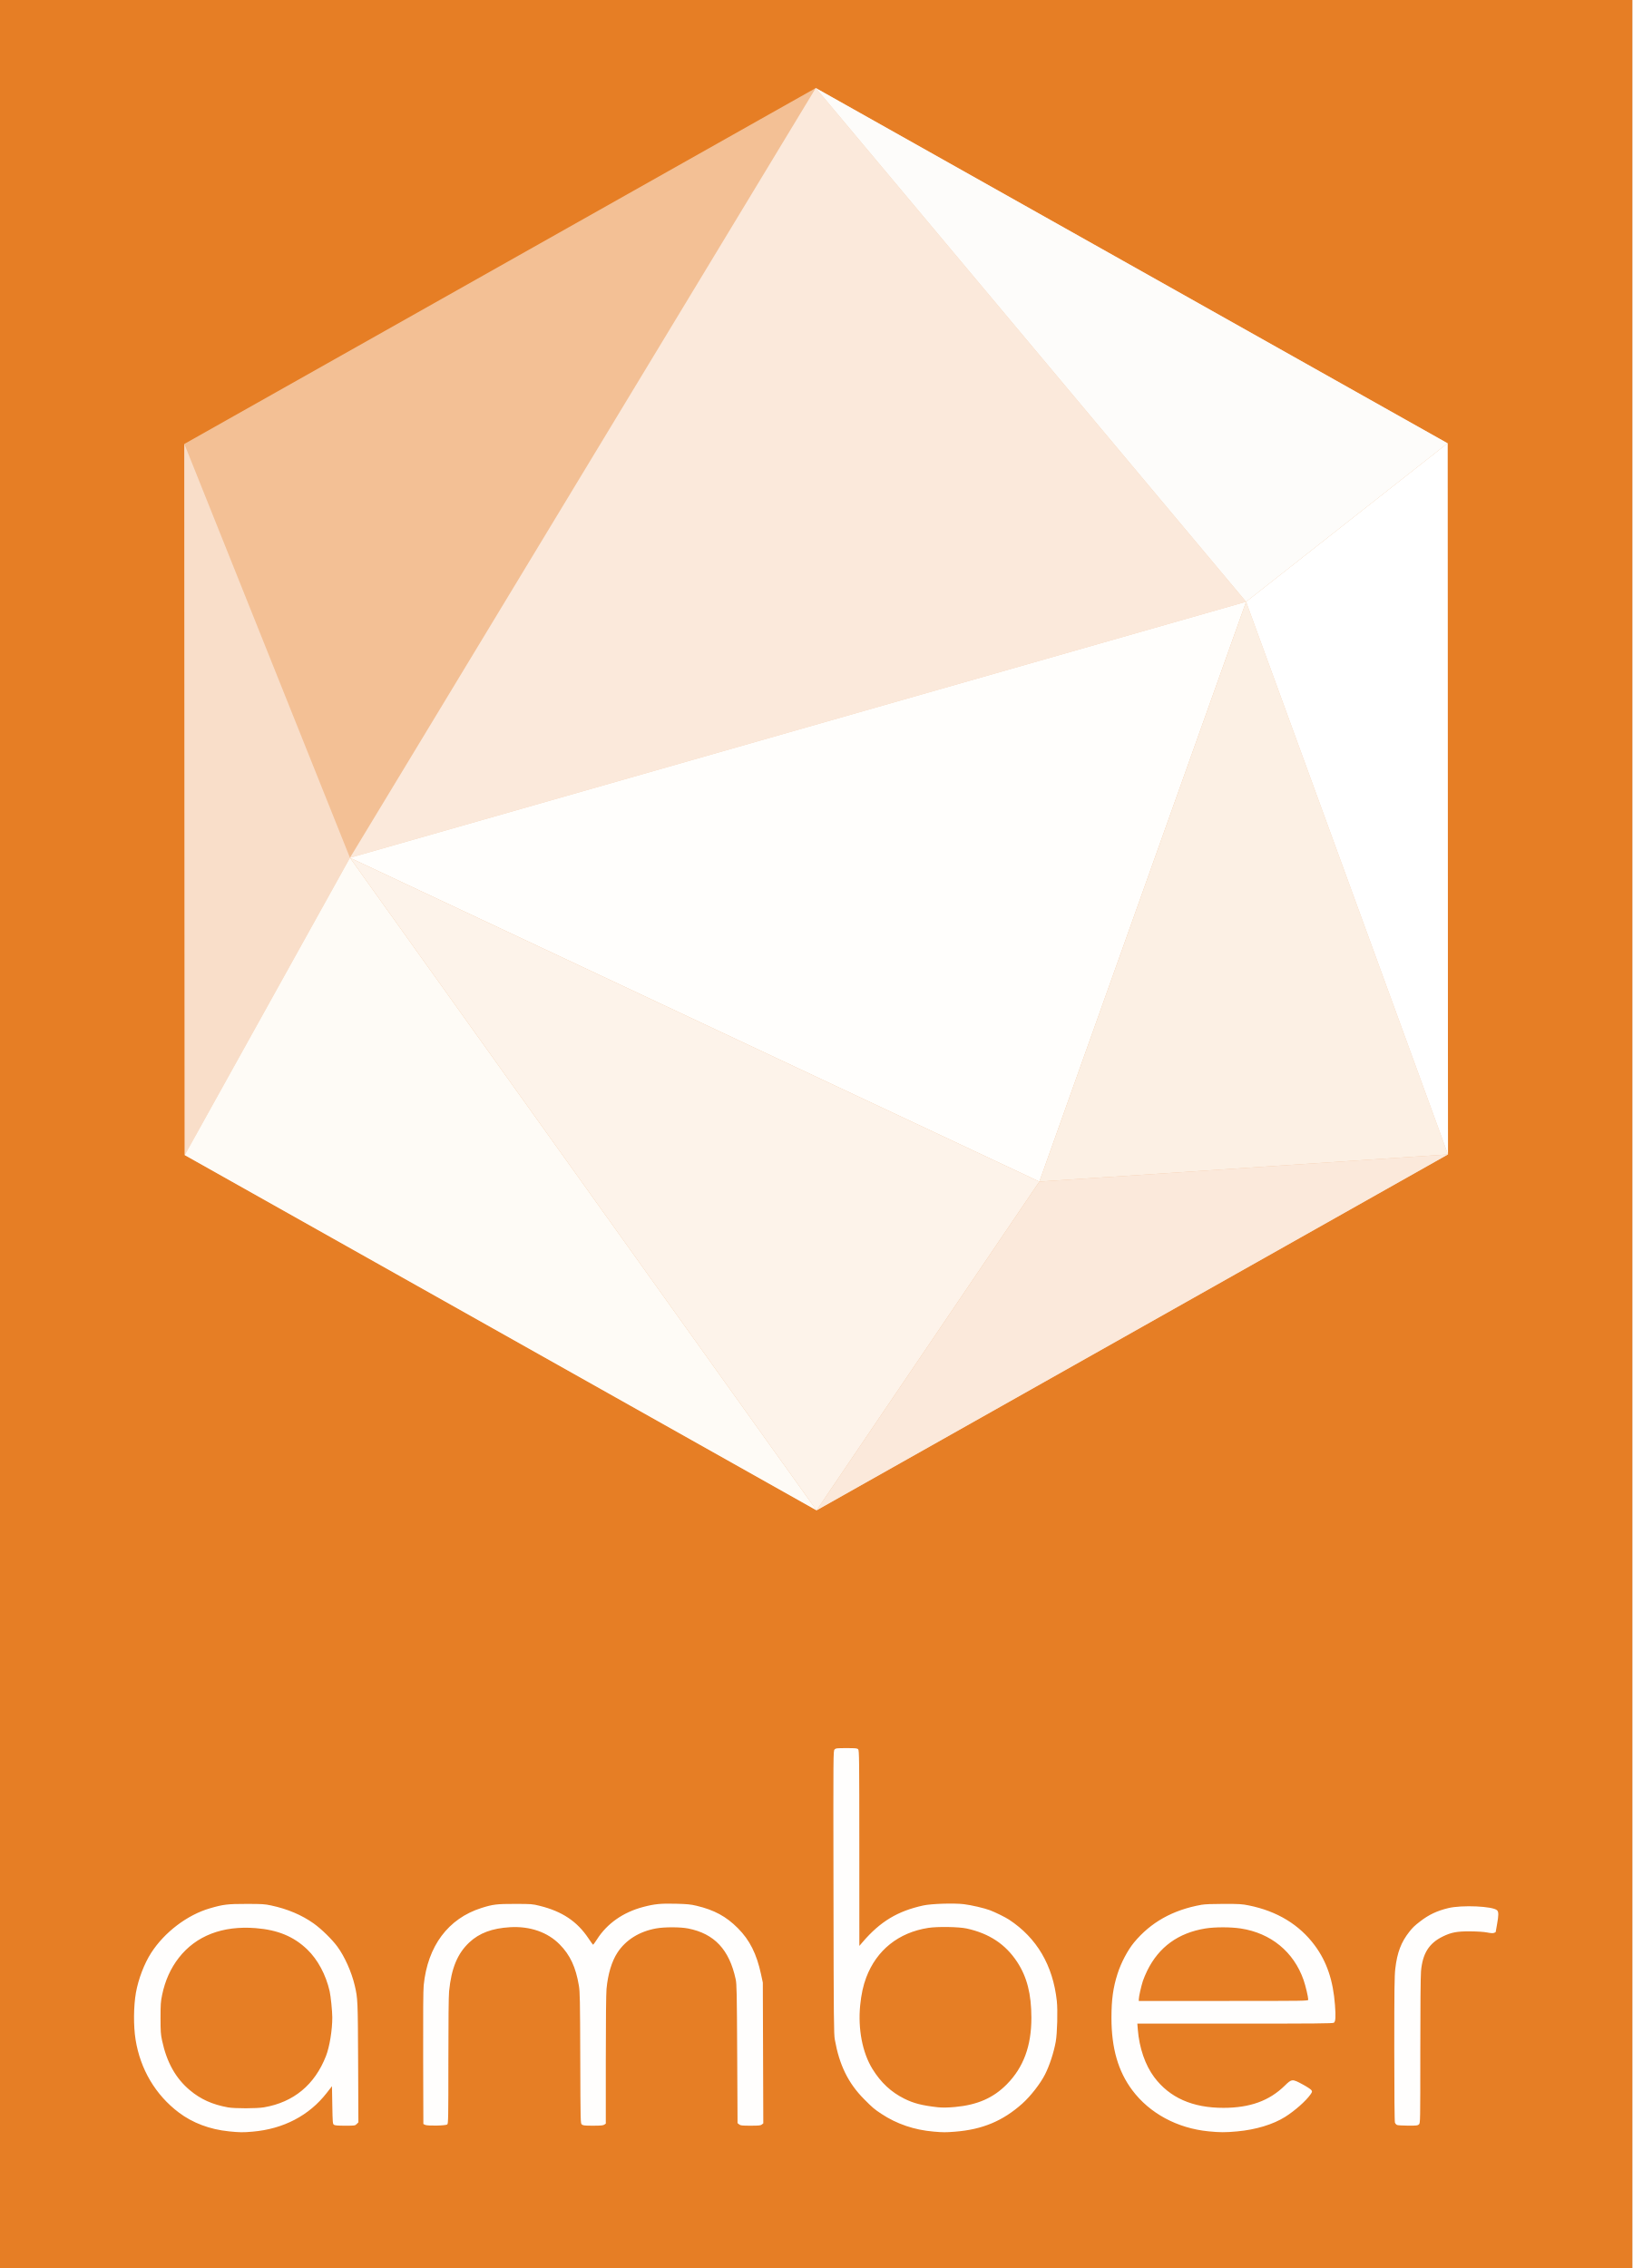
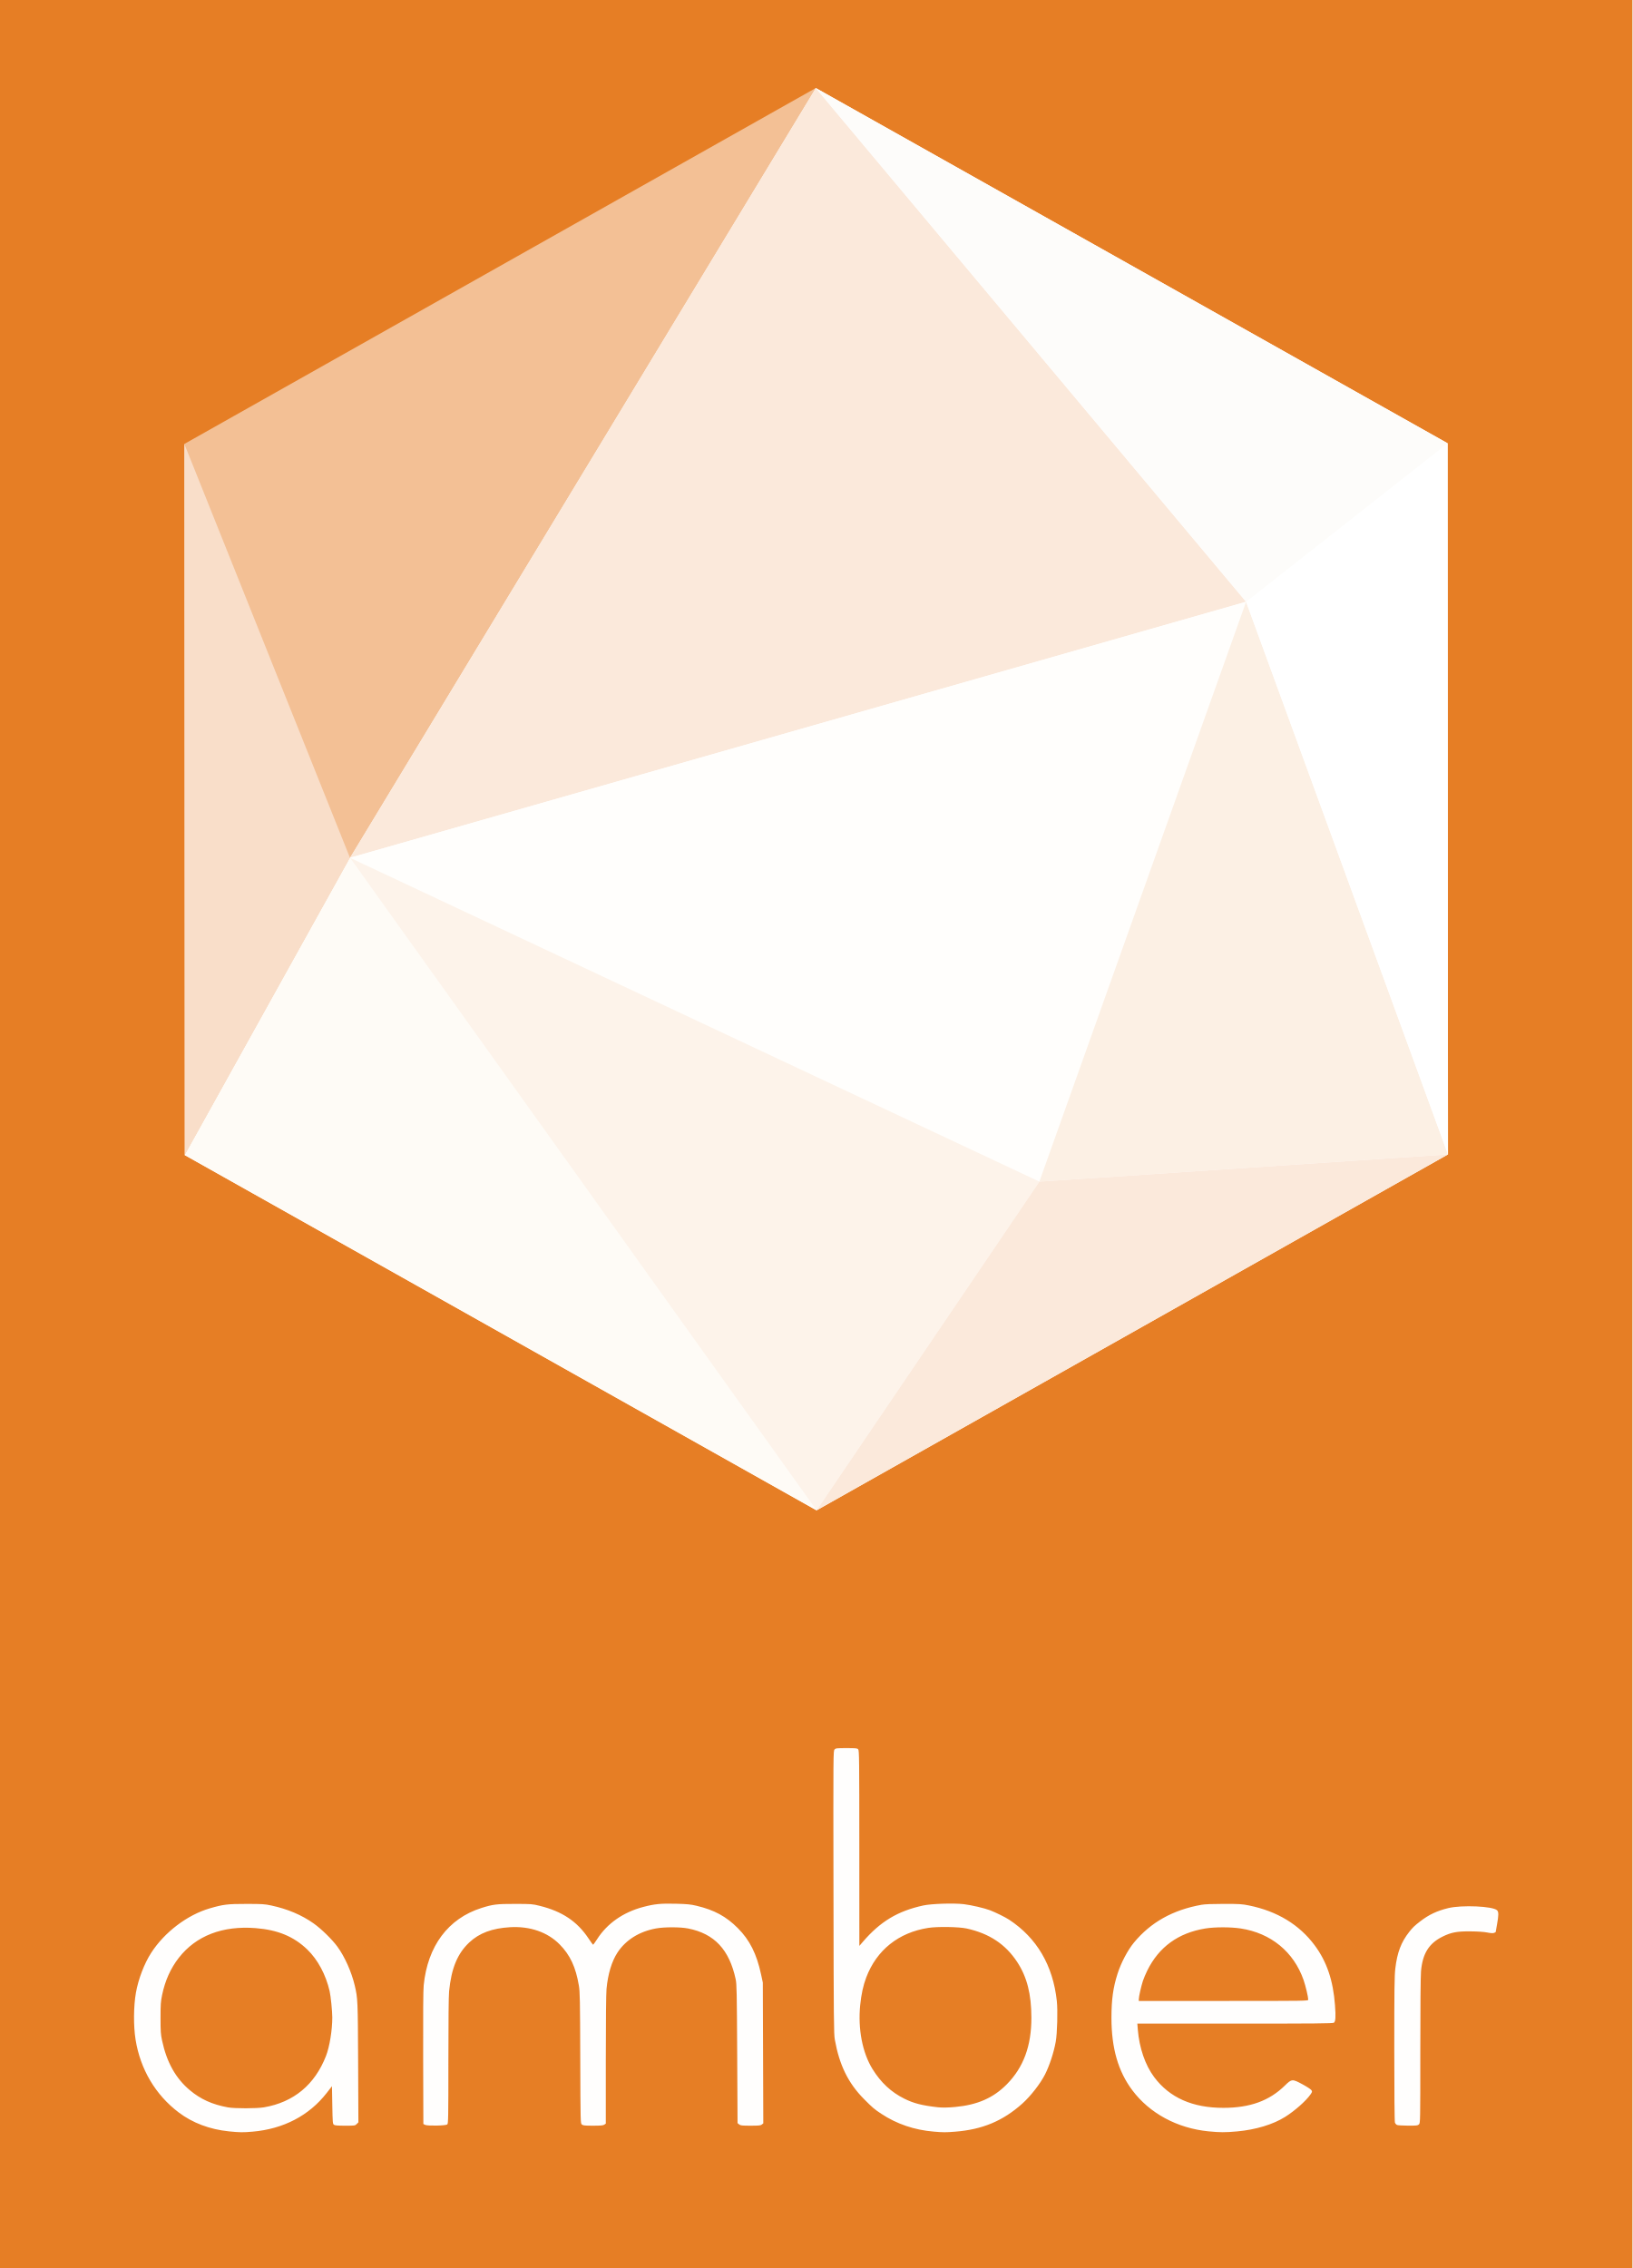
<svg xmlns="http://www.w3.org/2000/svg" width="647.435mm" height="899.583mm" viewBox="0 0 647.435 899.583" version="1.1" id="svg1081">
  <defs id="defs1075" />
  <g id="layer1" transform="translate(398.557,328.9285)">
    <g id="g1039" transform="translate(3129.337,1967.354)">
      <rect y="-2296.282" x="-3527.894" height="899.583" width="647.435" id="rect876" style="opacity:1;fill:#e67e25;fill-opacity:1;stroke:none;stroke-width:1;stroke-miterlimit:4;stroke-dasharray:none;stroke-opacity:1" />
      <g transform="translate(-16.47199,-55.5921)" id="g968">
-         <path transform="matrix(6.008029,-0.1658798,0.1701166,5.858396,-3953.6,-2227.304)" d="M 124.574,103.5 83.577,78.287 84.913,30.176 127.247,7.278 168.244,32.491 166.907,80.602 Z" id="path916" style="opacity:1;fill:#f3c095;fill-opacity:1;stroke:none;stroke-width:0.374;stroke-miterlimit:4;stroke-dasharray:none;stroke-opacity:1" />
-         <path id="path918" d="m -3372.614,-1900.459 184.754,-305.315 170.677,203.769 z" style="opacity:1;fill:#fbe9db;fill-opacity:1;stroke:none;stroke-width:2.167;stroke-miterlimit:4;stroke-dasharray:none;stroke-opacity:1" />
-         <path style="opacity:1;fill:#f9dec9;fill-opacity:1;stroke:none;stroke-width:2.167;stroke-miterlimit:4;stroke-dasharray:none;stroke-opacity:1" d="m -3438.149,-1782.533 -0.155,-282.073 65.69,164.147 z" id="path920" />
-         <path id="path922" d="m -3438.149,-1782.533 65.535,-117.926 185.065,258.832 z" style="opacity:1;fill:#fefbf6;fill-opacity:1;stroke:none;stroke-width:2.167;stroke-miterlimit:4;stroke-dasharray:none;stroke-opacity:1" />
-         <path style="opacity:1;fill:#fffefc;fill-opacity:1;stroke:none;stroke-width:2.167;stroke-miterlimit:4;stroke-dasharray:none;stroke-opacity:1" d="m -3099.171,-1772.016 -273.442,-128.443 355.431,-101.546 z" id="path924" />
-         <path style="opacity:1;fill:#fdf3ea;fill-opacity:1;stroke:none;stroke-width:2.167;stroke-miterlimit:4;stroke-dasharray:none;stroke-opacity:1" d="m -3187.549,-1641.627 -185.065,-258.832 273.442,128.443 z" id="path926" />
-         <path id="path928" d="m -3099.171,-1772.016 81.988,-229.988 80.078,219.21 z" style="opacity:1;fill:#fcf0e4;fill-opacity:1;stroke:none;stroke-width:2.167;stroke-miterlimit:4;stroke-dasharray:none;stroke-opacity:1" />
-         <path style="opacity:1;fill:#fbe9db;fill-opacity:1;stroke:none;stroke-width:2.167;stroke-miterlimit:4;stroke-dasharray:none;stroke-opacity:1" d="m -3187.549,-1641.627 88.378,-130.389 162.067,-10.778 z" id="path930" />
-         <path id="path932" d="m -2937.105,-1782.795 -80.078,-219.21 79.923,-62.864 z" style="opacity:1;fill:#ffffff;fill-opacity:1;stroke:none;stroke-width:2.167;stroke-miterlimit:4;stroke-dasharray:none;stroke-opacity:1" />
-         <path style="opacity:1;fill:#fdfcfa;fill-opacity:1;stroke:none;stroke-width:2.167;stroke-miterlimit:4;stroke-dasharray:none;stroke-opacity:1" d="m -3017.183,-2002.005 -170.677,-203.769 250.6,140.906 z" id="path934" />
+         <g id="g859">
+           <path style="opacity:1;fill:#f3c095;fill-opacity:1;stroke:none;stroke-width:2.167;stroke-miterlimit:4;stroke-dasharray:none;stroke-opacity:1" d="m -3438.304,-2064.606 250.445,-141.168 -184.754,305.315 -65.535,117.926 z" id="path831" />
+           <path transform="matrix(6.008029,-0.1658798,0.1701166,5.858396,-3953.6,-2227.304)" id="path826" d="M 124.574,103.5 83.577,78.287 95.046,58.482 127.247,7.278 168.244,32.491 166.907,80.602 Z" style="opacity:1;fill:#fffefc;fill-opacity:1;stroke:none;stroke-width:0.374;stroke-miterlimit:4;stroke-dasharray:none;stroke-opacity:1" />
+           <path style="opacity:1;fill:#fbe9db;fill-opacity:1;stroke:none;stroke-width:2.167;stroke-miterlimit:4;stroke-dasharray:none;stroke-opacity:1" d="m -3372.614,-1900.459 184.754,-305.315 170.677,203.769 z" id="path918" />
+           <path id="path920" d="m -3438.149,-1782.533 -0.155,-282.073 65.69,164.147 z" style="opacity:1;fill:#f9dec9;fill-opacity:1;stroke:none;stroke-width:2.167;stroke-miterlimit:4;stroke-dasharray:none;stroke-opacity:1" />
+           <path style="opacity:1;fill:#fefbf6;fill-opacity:1;stroke:none;stroke-width:2.167;stroke-miterlimit:4;stroke-dasharray:none;stroke-opacity:1" d="m -3438.149,-1782.533 65.535,-117.926 185.065,258.832 z" id="path922" />
+           <path id="path924" d="m -3099.171,-1772.016 -273.442,-128.443 355.431,-101.546 z" style="opacity:1;fill:#fffefc;fill-opacity:1;stroke:none;stroke-width:2.167;stroke-miterlimit:4;stroke-dasharray:none;stroke-opacity:1" />
+           <path id="path926" d="m -3187.549,-1641.627 -185.065,-258.832 273.442,128.443 z" style="opacity:1;fill:#fdf3ea;fill-opacity:1;stroke:none;stroke-width:2.167;stroke-miterlimit:4;stroke-dasharray:none;stroke-opacity:1" />
+           <path style="opacity:1;fill:#fcf0e4;fill-opacity:1;stroke:none;stroke-width:2.167;stroke-miterlimit:4;stroke-dasharray:none;stroke-opacity:1" d="m -3099.171,-1772.016 81.988,-229.988 80.078,219.21 z" id="path928" />
+           <path id="path930" d="m -3187.549,-1641.627 88.378,-130.389 162.067,-10.778 z" style="opacity:1;fill:#fbe9db;fill-opacity:1;stroke:none;stroke-width:2.167;stroke-miterlimit:4;stroke-dasharray:none;stroke-opacity:1" />
+           <path style="opacity:1;fill:#ffffff;fill-opacity:1;stroke:none;stroke-width:2.167;stroke-miterlimit:4;stroke-dasharray:none;stroke-opacity:1" d="m -2937.105,-1782.795 -80.078,-219.21 79.923,-62.864 z" id="path932" />
+           <path id="path934" d="m -3017.183,-2002.005 -170.677,-203.769 250.6,140.906 z" style="opacity:1;fill:#fdfcfa;fill-opacity:1;stroke:none;stroke-width:2.167;stroke-miterlimit:4;stroke-dasharray:none;stroke-opacity:1" />
+         </g>
      </g>
    </g>
    <path style="fill:#fffefd;fill-opacity:1;stroke-width:0.265" d="m -307.764,516.455 c -7.563,-0.765 -14.396,-3.334 -19.873,-7.473 -9.251,-6.99 -15.269,-17.147 -17.155,-28.952 -0.862,-5.393 -0.796,-13.288 0.154,-18.608 0.968,-5.419 3.315,-11.538 6.05,-15.777 5.294,-8.204 14.326,-15.053 23.282,-17.656 5.317,-1.546 6.977,-1.746 14.42,-1.746 6.362,0 7.281,0.058 9.922,0.624 6.438,1.378 12.069,3.762 16.801,7.112 3.038,2.151 7.292,6.304 9.409,9.188 2.915,3.969 5.629,10.048 6.907,15.467 1.19,5.047 1.228,5.92 1.336,30.635 l 0.103,23.612 -0.664,0.664 c -0.649,0.649 -0.751,0.664 -4.594,0.664 -2.975,0 -4.055,-0.091 -4.444,-0.375 -0.482,-0.352 -0.522,-0.839 -0.646,-7.832 l -0.132,-7.457 -2.103,2.699 c -6.985,8.963 -17.15,14.267 -29.382,15.33 -3.838,0.334 -5.11,0.318 -9.393,-0.115 z m 13.922,-9.532 c 11.758,-2.019 20.122,-8.941 24.57,-20.335 1.441,-3.69 2.525,-10.318 2.513,-15.357 -0.01,-2.458 -0.607,-8.393 -1.047,-10.339 -1.474,-6.52 -4.727,-12.587 -8.891,-16.585 -5.366,-5.152 -11.664,-7.758 -20.44,-8.459 -13.126,-1.049 -23.674,3.017 -30.482,11.748 -3.264,4.186 -5.46,9.067 -6.636,14.751 -0.556,2.69 -0.629,3.749 -0.629,9.128 0,5.381 0.072,6.422 0.621,8.996 1.83,8.579 5.391,14.948 10.986,19.645 4.297,3.608 8.923,5.696 15.116,6.825 2.701,0.492 11.41,0.481 14.319,-0.018 z m 265.61,9.632 c -7.679,-0.649 -14.654,-3.021 -20.77,-7.064 -2.81,-1.857 -3.44,-2.394 -6.879,-5.86 -6.241,-6.289 -9.768,-13.479 -11.556,-23.557 -0.407,-2.294 -0.454,-7.412 -0.536,-58.533 -0.09,-55.934 -0.089,-56.02 0.445,-56.555 0.492,-0.492 0.872,-0.535 4.727,-0.535 3.725,0 4.241,0.054 4.63,0.484 0.403,0.446 0.439,3.555 0.447,39.225 l 0.01,38.741 1.363,-1.587 c 6.947,-8.091 13.813,-12.227 23.993,-14.454 3.193,-0.699 12.101,-0.985 16.069,-0.517 2.909,0.343 8.199,1.573 10.415,2.421 2.199,0.842 6.053,2.743 7.541,3.721 11.016,7.237 17.407,18.124 18.946,32.271 0.407,3.738 0.166,12.856 -0.426,16.115 -0.795,4.38 -2.46,9.466 -4.261,13.02 -1.841,3.633 -5.73,8.626 -8.994,11.547 -7.705,6.895 -15.832,10.292 -26.669,11.147 -3.791,0.299 -4.668,0.296 -8.494,-0.027 z m 8.467,-9.762 c 8.869,-0.818 15.194,-3.588 20.526,-8.988 C 7.398,491.083 10.537,482.589 10.525,471.384 c -0.01,-9.376 -1.742,-16.175 -5.629,-22.098 -4.627,-7.05 -11.061,-11.318 -20.031,-13.287 -3.098,-0.68 -11.577,-0.818 -15.232,-0.248 -11.783,1.839 -20.479,8.78 -24.605,19.639 -1.206,3.175 -1.979,6.72 -2.411,11.058 -0.933,9.38 0.886,18.813 4.873,25.268 3.32,5.376 7.411,9.188 12.649,11.788 3.705,1.839 6.975,2.677 13.216,3.389 1.692,0.193 4.087,0.158 6.879,-0.099 z m 100.529,9.655 c -12.414,-1.232 -23.356,-7.142 -30.231,-16.327 -5.604,-7.487 -8.249,-16.672 -8.252,-28.652 0,-7.284 0.652,-12.018 2.425,-17.556 1.393,-4.35 4.016,-9.328 6.501,-12.335 6.654,-8.052 15.433,-12.965 26.791,-14.992 1.321,-0.236 4.283,-0.354 8.864,-0.354 6.153,0 7.2,0.065 9.922,0.616 11.221,2.27 20.03,7.619 26.147,15.877 4.765,6.433 7.291,13.903 8.015,23.707 0.346,4.688 0.234,6.446 -0.444,6.941 -0.396,0.29 -7.373,0.352 -39.217,0.352 h -38.735 l 0.182,2.315 c 0.574,7.285 2.931,14.142 6.499,18.907 6.116,8.167 15.225,12.203 27.497,12.185 10.506,-0.015 18.161,-2.792 24.308,-8.816 2.763,-2.708 2.962,-2.721 7.123,-0.462 1.663,0.903 3.203,1.917 3.424,2.253 0.373,0.569 0.348,0.688 -0.353,1.7 -1.764,2.546 -6.193,6.471 -10.036,8.893 -4.778,3.013 -11.654,5.097 -19.042,5.771 -4.747,0.434 -6.82,0.429 -11.389,-0.024 z m 39.567,-52.219 c 0,-1.08 -1.066,-5.576 -1.857,-7.834 -3.913,-11.17 -12.979,-18.593 -24.925,-20.409 -4.047,-0.615 -10.302,-0.612 -14.08,0.01 -10.692,1.753 -18.385,7.342 -22.987,16.698 -0.644,1.31 -1.424,3.155 -1.732,4.101 -0.686,2.103 -1.609,6.219 -1.617,7.21 l -0.01,0.728 h 33.602 c 32.773,0 33.602,-0.012 33.602,-0.5 z m -350.308,49.645 -0.661,-0.345 -0.079,-26.054 c -0.053,-17.595 0.015,-26.998 0.212,-28.964 1.558,-15.568 9.713,-26.481 22.91,-30.658 4.533,-1.435 6.084,-1.622 13.337,-1.612 6.518,0.01 6.85,0.035 9.79,0.765 8.895,2.209 14.823,6.169 19.313,12.898 0.905,1.357 1.722,2.492 1.816,2.523 0.093,0.031 0.823,-0.963 1.622,-2.209 4.001,-6.243 10.342,-10.672 18.282,-12.77 4.494,-1.187 7.014,-1.433 13.063,-1.274 4.405,0.116 5.773,0.252 8.081,0.801 7.047,1.676 11.758,4.232 16.407,8.901 4.692,4.711 7.443,10.19 9.181,18.286 l 0.706,3.29 0.093,27.914 0.093,27.914 -0.57,0.463 c -0.485,0.394 -1.149,0.463 -4.48,0.463 -3.455,0 -3.983,-0.059 -4.535,-0.506 l -0.625,-0.506 -0.143,-27.474 c -0.128,-24.66 -0.189,-27.691 -0.598,-29.591 -2.538,-11.786 -8.454,-18.096 -18.888,-20.146 -3.098,-0.609 -9.38,-0.617 -12.679,-0.017 -6.679,1.215 -12.024,4.557 -15.322,9.58 -2.264,3.446 -3.8,8.547 -4.342,14.42 -0.175,1.895 -0.281,12.546 -0.282,28.229 l -7.9e-4,25.187 -0.588,0.412 c -0.467,0.327 -1.385,0.412 -4.469,0.412 -3.309,0 -3.962,-0.068 -4.433,-0.463 -0.552,-0.463 -0.553,-0.471 -0.64,-26.392 -0.078,-23.24 -0.135,-26.217 -0.552,-28.707 -1.229,-7.345 -3.467,-12.138 -7.639,-16.359 -4.807,-4.863 -11.793,-7.274 -19.702,-6.801 -7.074,0.424 -12.147,2.318 -16.094,6.01 -4.715,4.411 -7.134,10.241 -8.039,19.378 -0.183,1.844 -0.286,11.862 -0.286,27.683 0,22.717 -0.036,24.823 -0.437,25.156 -0.619,0.515 -7.891,0.649 -8.824,0.163 z m 385.56,0.058 c -0.329,-0.132 -0.716,-0.549 -0.86,-0.926 -0.165,-0.435 -0.261,-11.104 -0.261,-29.179 0,-23.8 0.066,-29.06 0.402,-31.931 0.742,-6.347 2.318,-10.502 5.521,-14.55 1.407,-1.778 2.079,-2.425 4.325,-4.16 3.454,-2.668 6.666,-4.189 11.15,-5.278 5.424,-1.317 17.744,-0.766 19.376,0.867 0.649,0.649 0.642,1.932 -0.032,5.639 -0.289,1.589 -0.525,2.931 -0.525,2.983 0,0.052 -0.293,0.205 -0.651,0.341 -0.442,0.168 -1.312,0.117 -2.712,-0.159 -1.307,-0.258 -3.757,-0.421 -6.692,-0.446 -5.276,-0.045 -7.572,0.386 -10.98,2.063 -5.436,2.675 -7.975,6.744 -8.583,13.76 -0.169,1.95 -0.276,14.175 -0.278,31.684 0,28.154 -0.01,28.515 -0.532,29.038 -0.481,0.481 -0.869,0.528 -4.3,0.512 -2.074,-0.01 -4.04,-0.125 -4.369,-0.258 z" id="path1071" />
  </g>
</svg>
